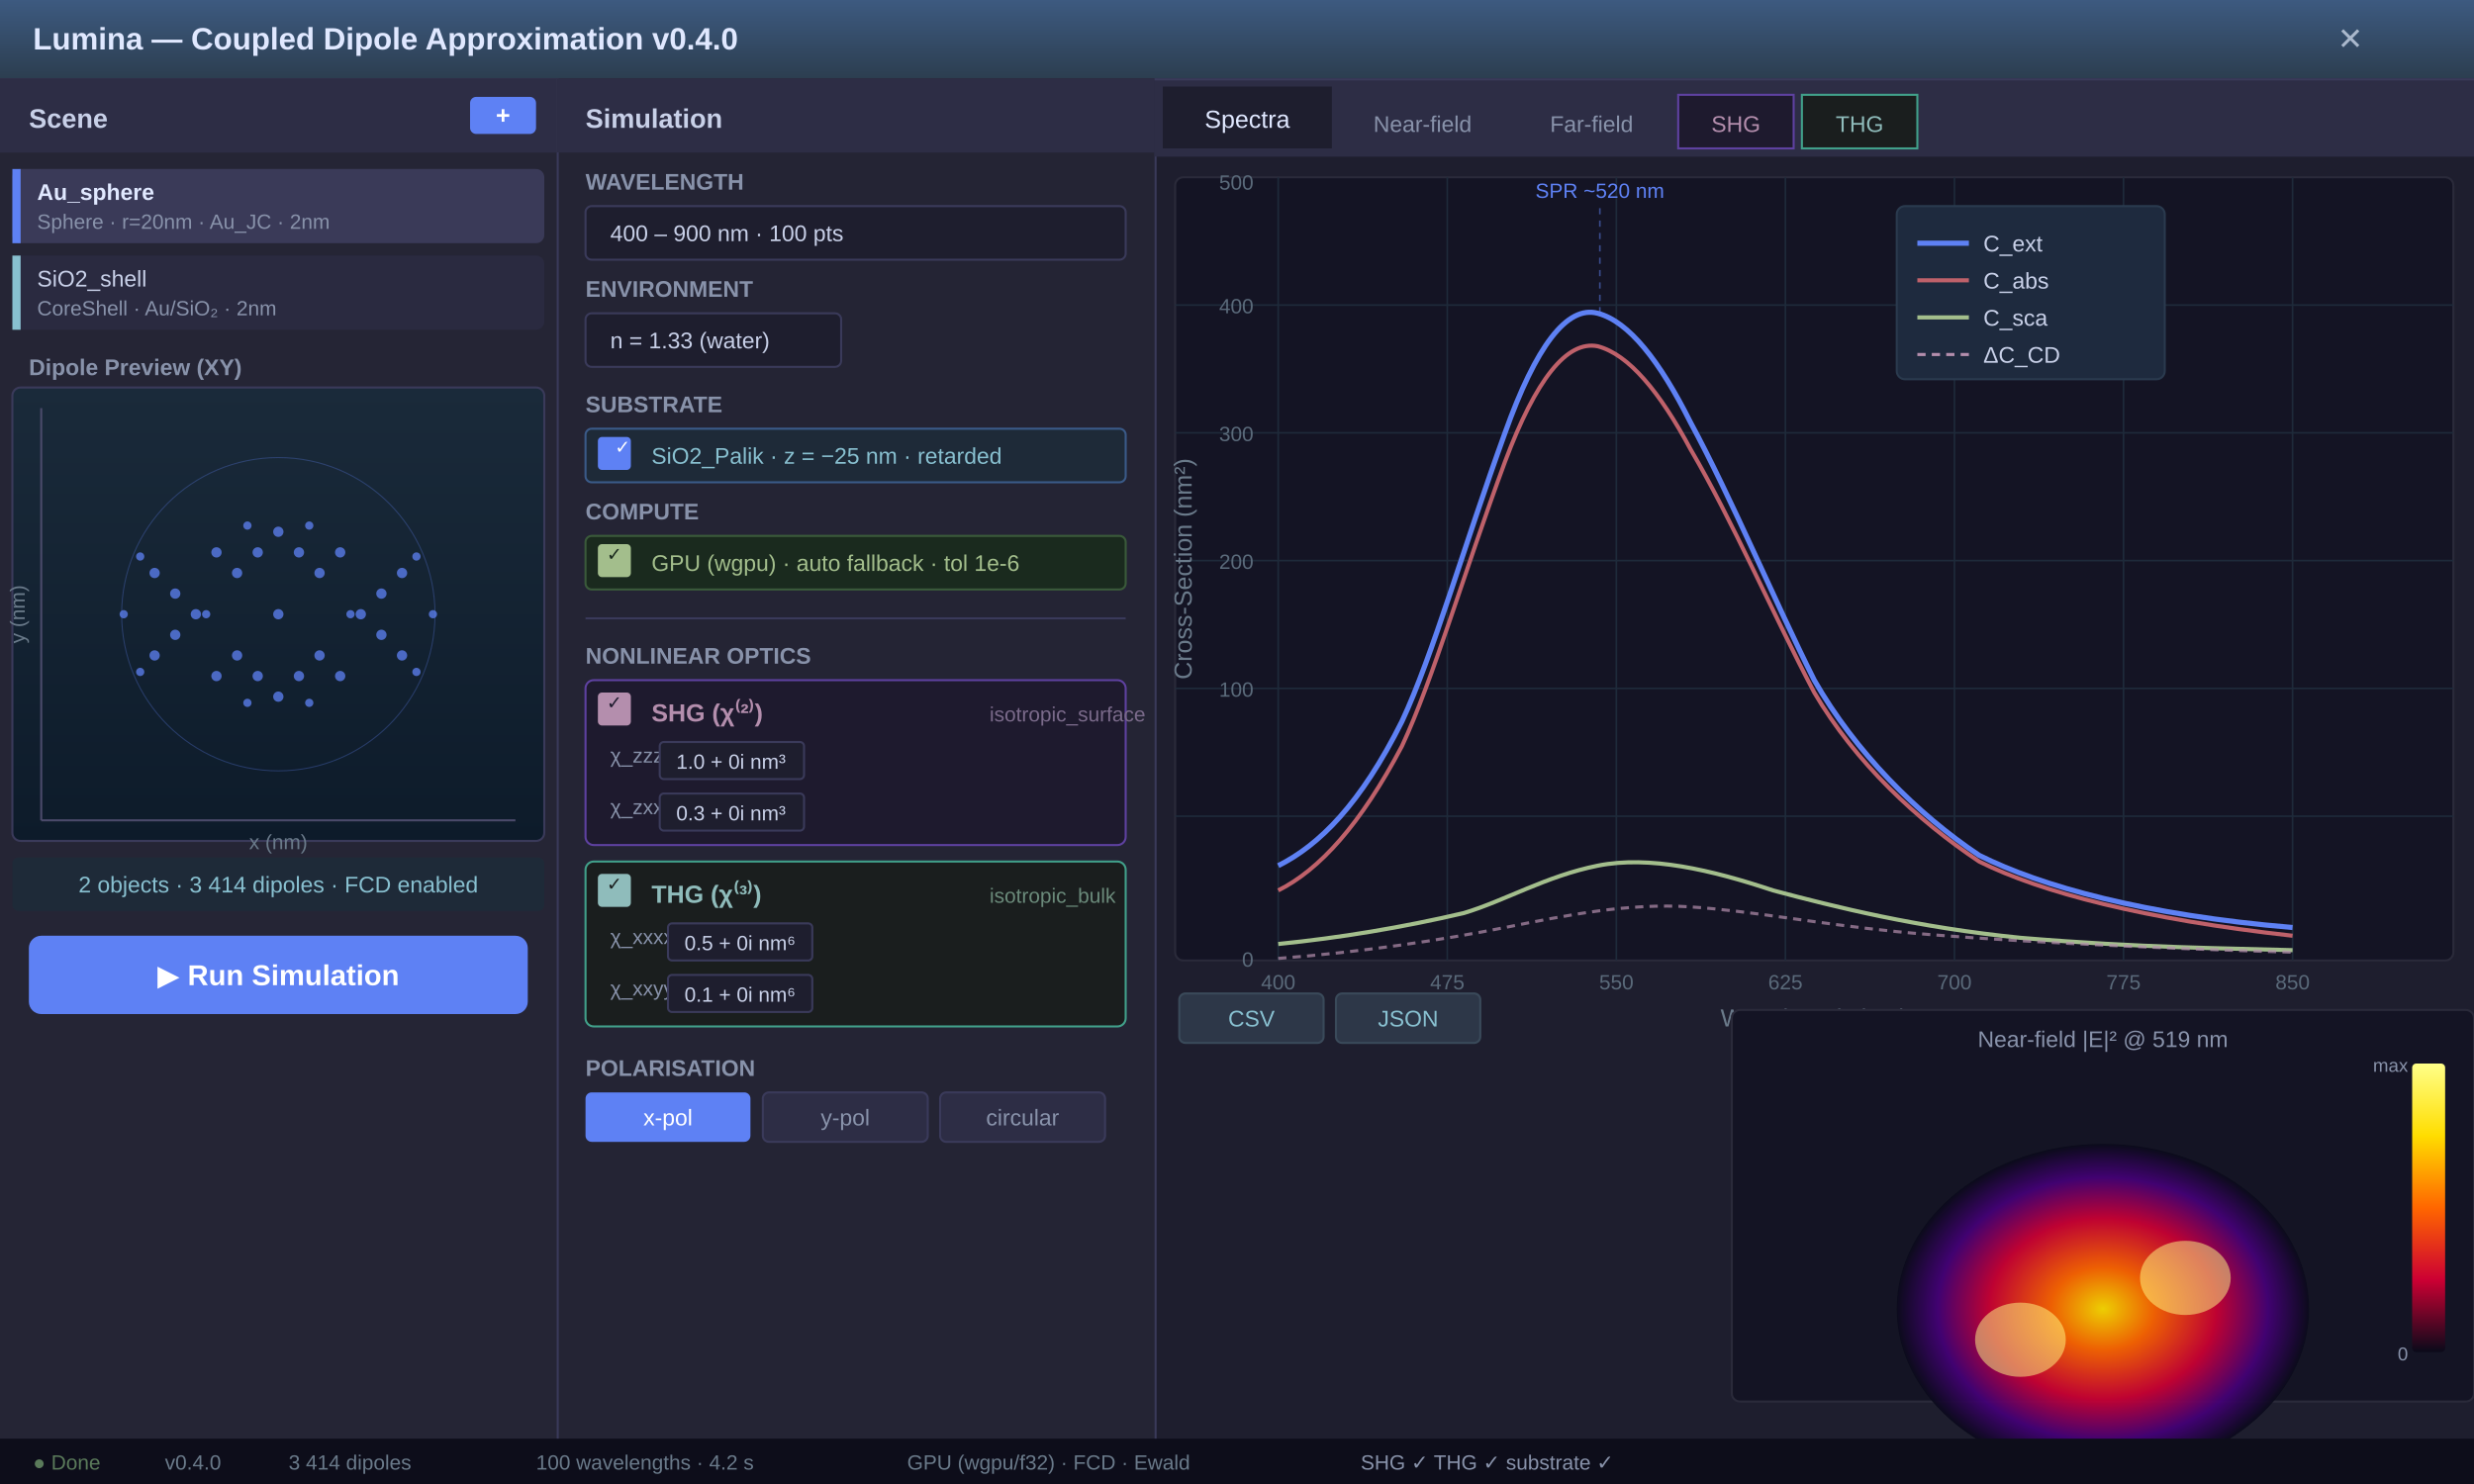
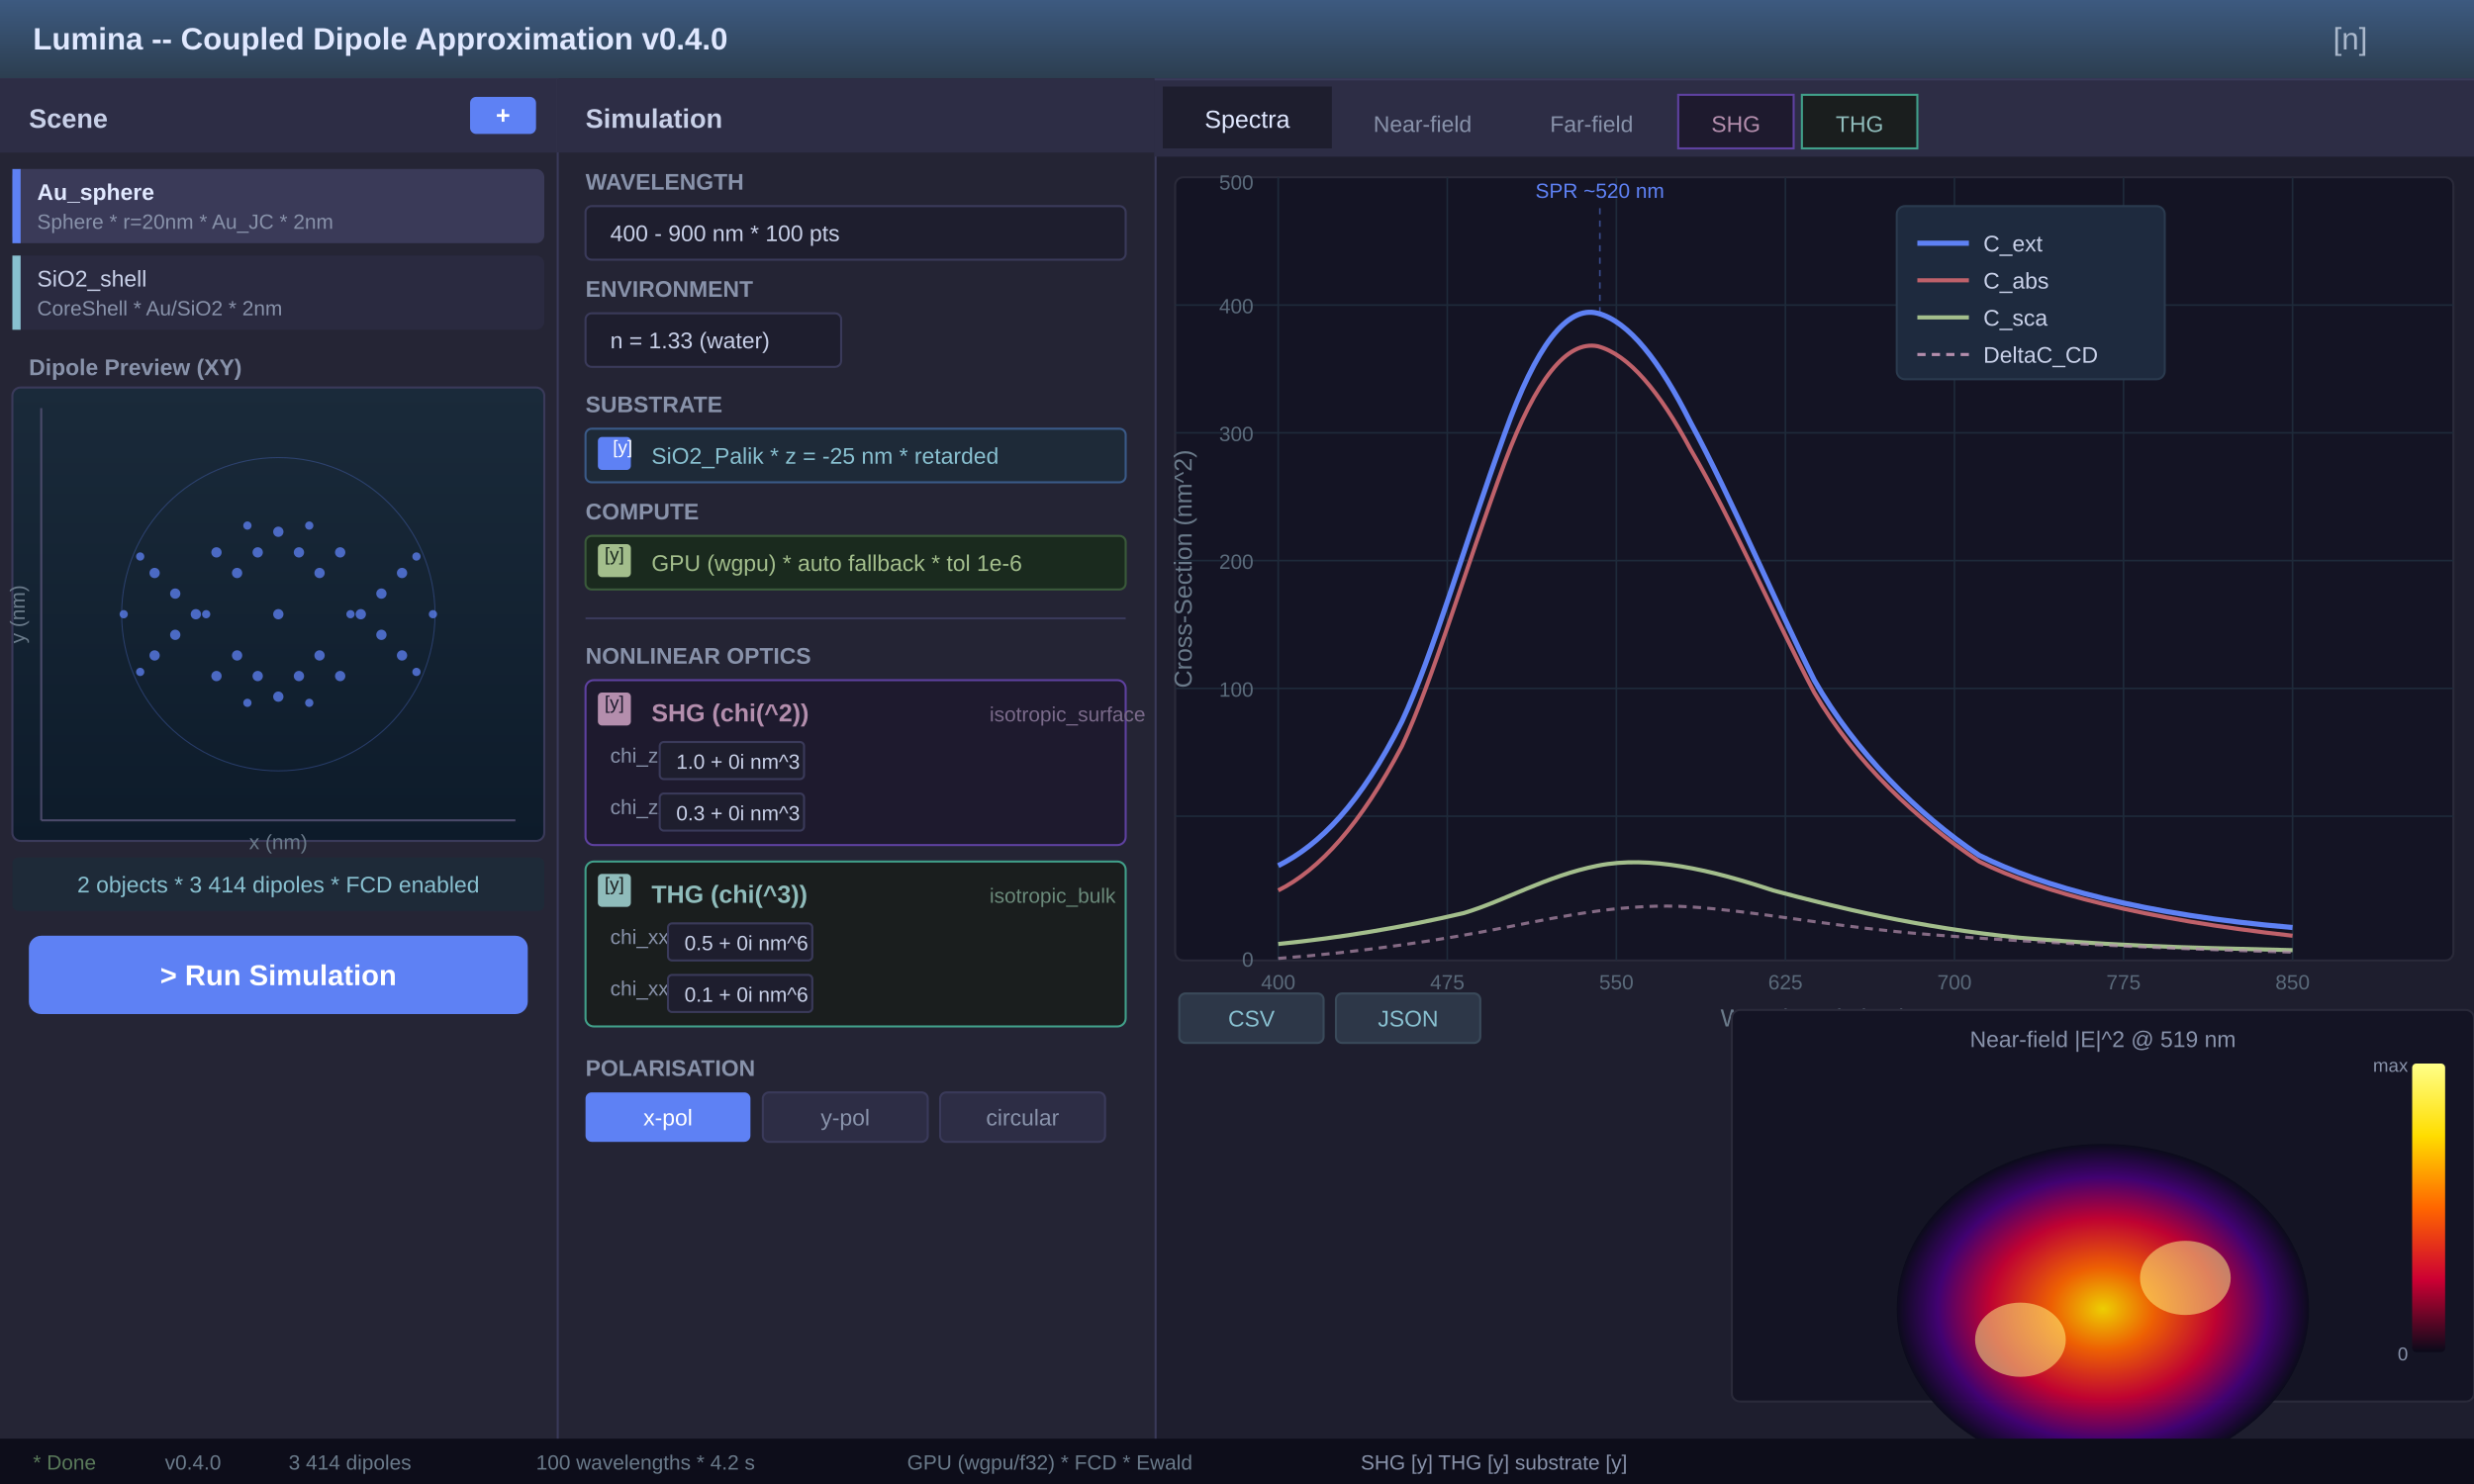
<svg xmlns="http://www.w3.org/2000/svg" viewBox="0 0 1200 720">
  <defs>
    <linearGradient id="headerGrad" x1="0%" y1="0%" x2="0%" y2="100%">
      <stop offset="0%" style="stop-color:#3d5a80;stop-opacity:1" />
      <stop offset="100%" style="stop-color:#2c3e50;stop-opacity:1" />
    </linearGradient>
    <linearGradient id="plotGrad" x1="0%" y1="0%" x2="0%" y2="100%">
      <stop offset="0%" style="stop-color:#1a2a3a;stop-opacity:1" />
      <stop offset="100%" style="stop-color:#0d1b2a;stop-opacity:1" />
    </linearGradient>
  </defs>
  <rect width="1200" height="720" fill="#1e1e2e" />
  <rect x="0" y="0" width="1200" height="38" fill="url(#headerGrad)" />
  <text x="16" y="24" font-family="'Segoe UI', Arial, sans-serif" font-size="15" font-weight="bold" fill="#e0e8ff">
-     Lumina — Coupled Dipole Approximation  v0.4.0
+     Lumina -- Coupled Dipole Approximation  v0.4.0
  </text>
-   <text x="1140" y="24" font-family="Arial, sans-serif" font-size="15" fill="#aab8cc" text-anchor="middle">✕</text>
+   <text x="1140" y="24" font-family="Arial, sans-serif" font-size="15" fill="#aab8cc" text-anchor="middle">[n]</text>
  <rect x="0" y="38" width="270" height="682" fill="#252535" />
  <rect x="0" y="38" width="270" height="1" fill="#3a3a5a" />
  <rect x="0" y="38" width="270" height="36" fill="#2d2d45" />
  <text x="14" y="62" font-family="'Segoe UI', Arial, sans-serif" font-size="13" font-weight="bold" fill="#c8d0e8">Scene</text>
  <rect x="228" y="47" width="32" height="18" fill="#5e81f4" rx="3" />
  <text x="244" y="60" font-family="Arial, sans-serif" font-size="12" font-weight="bold" text-anchor="middle" fill="#ffffff">+</text>
  <rect x="6" y="82" width="258" height="36" fill="#3a3a58" rx="4" />
  <rect x="6" y="82" width="4" height="36" fill="#5e81f4" rx="2 0 0 2" />
  <text x="18" y="97" font-family="'Segoe UI', Arial, sans-serif" font-size="11" font-weight="bold" fill="#e0e8ff">Au_sphere</text>
-   <text x="18" y="111" font-family="'Segoe UI', Arial, sans-serif" font-size="10" fill="#8892aa">Sphere · r=20nm · Au_JC · 2nm</text>
+   <text x="18" y="111" font-family="'Segoe UI', Arial, sans-serif" font-size="10" fill="#8892aa">Sphere * r=20nm * Au_JC * 2nm</text>
  <rect x="6" y="124" width="258" height="36" fill="#2a2a40" rx="4" />
  <rect x="6" y="124" width="4" height="36" fill="#88c0d0" rx="2 0 0 2" />
  <text x="18" y="139" font-family="'Segoe UI', Arial, sans-serif" font-size="11" fill="#c8d0e8">SiO2_shell</text>
-   <text x="18" y="153" font-family="'Segoe UI', Arial, sans-serif" font-size="10" fill="#8892aa">CoreShell · Au/SiO₂ · 2nm</text>
+   <text x="18" y="153" font-family="'Segoe UI', Arial, sans-serif" font-size="10" fill="#8892aa">CoreShell * Au/SiO2 * 2nm</text>
  <text x="14" y="182" font-family="'Segoe UI', Arial, sans-serif" font-size="11" font-weight="bold" fill="#8892aa">Dipole Preview (XY)</text>
  <rect x="6" y="188" width="258" height="220" fill="url(#plotGrad)" rx="4" stroke="#3a3a5a" stroke-width="1" />
  <g fill="#5e81f4" opacity="0.75">
    <circle cx="135" cy="298" r="2.5" />
    <circle cx="115" cy="278" r="2.5" />
    <circle cx="155" cy="278" r="2.5" />
    <circle cx="95" cy="298" r="2.5" />
    <circle cx="175" cy="298" r="2.5" />
    <circle cx="115" cy="318" r="2.5" />
    <circle cx="155" cy="318" r="2.5" />
    <circle cx="135" cy="338" r="2.5" />
    <circle cx="135" cy="258" r="2.5" />
    <circle cx="75" cy="278" r="2.5" />
    <circle cx="195" cy="278" r="2.5" />
    <circle cx="75" cy="318" r="2.5" />
    <circle cx="195" cy="318" r="2.5" />
    <circle cx="105" cy="268" r="2.5" />
    <circle cx="165" cy="268" r="2.5" />
    <circle cx="105" cy="328" r="2.5" />
    <circle cx="165" cy="328" r="2.5" />
    <circle cx="85" cy="288" r="2.5" />
    <circle cx="185" cy="288" r="2.5" />
    <circle cx="85" cy="308" r="2.5" />
    <circle cx="185" cy="308" r="2.5" />
    <circle cx="125" cy="268" r="2.5" />
    <circle cx="145" cy="268" r="2.5" />
    <circle cx="125" cy="328" r="2.5" />
    <circle cx="145" cy="328" r="2.5" />
    <circle cx="100" cy="298" r="2" />
    <circle cx="170" cy="298" r="2" />
    <circle cx="120" cy="255" r="2" />
    <circle cx="150" cy="255" r="2" />
    <circle cx="120" cy="341" r="2" />
    <circle cx="150" cy="341" r="2" />
    <circle cx="60" cy="298" r="2" />
    <circle cx="210" cy="298" r="2" />
    <circle cx="68" cy="270" r="2" />
    <circle cx="202" cy="270" r="2" />
    <circle cx="68" cy="326" r="2" />
    <circle cx="202" cy="326" r="2" />
  </g>
  <circle cx="135" cy="298" r="76" fill="none" stroke="#5e81f4" stroke-width="0.5" opacity="0.3" />
  <line x1="20" y1="398" x2="250" y2="398" stroke="#4a4a6a" stroke-width="1" />
  <line x1="20" y1="198" x2="20" y2="398" stroke="#4a4a6a" stroke-width="1" />
  <text x="135" y="412" font-family="Arial, sans-serif" font-size="10" text-anchor="middle" fill="#6a7a8a">x (nm)</text>
  <text x="12" y="298" font-family="Arial, sans-serif" font-size="10" text-anchor="middle" fill="#6a7a8a" transform="rotate(-90 12 298)">y (nm)</text>
  <rect x="6" y="416" width="258" height="26" fill="#1e2a38" rx="3" />
  <text x="135" y="433" font-family="'Segoe UI', Arial, sans-serif" font-size="11" text-anchor="middle" fill="#88c0d0">
-     2 objects · 3 414 dipoles · FCD enabled
+     2 objects * 3 414 dipoles * FCD enabled
  </text>
  <rect x="14" y="454" width="242" height="38" fill="#5e81f4" rx="6" />
  <text x="135" y="478" font-family="'Segoe UI', Arial, sans-serif" font-size="14" font-weight="bold" text-anchor="middle" fill="#ffffff">
-     ▶  Run Simulation
+     &gt;  Run Simulation
  </text>
  <rect x="270" y="38" width="290" height="682" fill="#242434" />
  <rect x="270" y="38" width="1" height="682" fill="#3a3a5a" />
  <rect x="270" y="38" width="290" height="36" fill="#2d2d45" />
  <text x="284" y="62" font-family="'Segoe UI', Arial, sans-serif" font-size="13" font-weight="bold" fill="#c8d0e8">Simulation</text>
  <text x="284" y="92" font-family="'Segoe UI', Arial, sans-serif" font-size="11" font-weight="bold" fill="#8892aa">WAVELENGTH</text>
  <rect x="284" y="100" width="262" height="26" fill="#1e1e2e" rx="3" stroke="#3a3a5a" stroke-width="1" />
-   <text x="296" y="117" font-family="'Segoe UI', Arial, sans-serif" font-size="11" fill="#c8d0e8">400 – 900 nm · 100 pts</text>
+   <text x="296" y="117" font-family="'Segoe UI', Arial, sans-serif" font-size="11" fill="#c8d0e8">400 - 900 nm * 100 pts</text>
  <text x="284" y="144" font-family="'Segoe UI', Arial, sans-serif" font-size="11" font-weight="bold" fill="#8892aa">ENVIRONMENT</text>
  <rect x="284" y="152" width="124" height="26" fill="#1e1e2e" rx="3" stroke="#3a3a5a" stroke-width="1" />
  <text x="296" y="169" font-family="'Segoe UI', Arial, sans-serif" font-size="11" fill="#c8d0e8">n = 1.33  (water)</text>
  <text x="284" y="200" font-family="'Segoe UI', Arial, sans-serif" font-size="11" font-weight="bold" fill="#8892aa">SUBSTRATE</text>
  <rect x="284" y="208" width="262" height="26" fill="#1e2a38" rx="3" stroke="#3a5a88" stroke-width="1" />
  <rect x="290" y="212" width="16" height="16" fill="#5e81f4" rx="2" />
-   <text x="302" y="220" font-family="Arial, sans-serif" font-size="9" fill="#fff" text-anchor="middle">✓</text>
-   <text x="316" y="225" font-family="'Segoe UI', Arial, sans-serif" font-size="11" fill="#88c0d0">SiO2_Palik · z = −25 nm · retarded</text>
+   <text x="302" y="220" font-family="Arial, sans-serif" font-size="9" fill="#fff" text-anchor="middle">[y]</text>
+   <text x="316" y="225" font-family="'Segoe UI', Arial, sans-serif" font-size="11" fill="#88c0d0">SiO2_Palik * z = -25 nm * retarded</text>
  <text x="284" y="252" font-family="'Segoe UI', Arial, sans-serif" font-size="11" font-weight="bold" fill="#8892aa">COMPUTE</text>
  <rect x="284" y="260" width="262" height="26" fill="#1a2a1e" rx="3" stroke="#3a5a3a" stroke-width="1" />
  <rect x="290" y="264" width="16" height="16" fill="#a3be8c" rx="2" />
-   <text x="298" y="272" font-family="Arial, sans-serif" font-size="9" fill="#1a2a1e" text-anchor="middle">✓</text>
-   <text x="316" y="277" font-family="'Segoe UI', Arial, sans-serif" font-size="11" fill="#a3be8c">GPU (wgpu) · auto fallback · tol 1e-6</text>
+   <text x="298" y="272" font-family="Arial, sans-serif" font-size="9" fill="#1a2a1e" text-anchor="middle">[y]</text>
+   <text x="316" y="277" font-family="'Segoe UI', Arial, sans-serif" font-size="11" fill="#a3be8c">GPU (wgpu) * auto fallback * tol 1e-6</text>
  <line x1="284" y1="300" x2="546" y2="300" stroke="#3a3a5a" stroke-width="1" />
  <text x="284" y="322" font-family="'Segoe UI', Arial, sans-serif" font-size="11" font-weight="bold" fill="#8892aa">NONLINEAR OPTICS</text>
  <rect x="284" y="330" width="262" height="80" fill="#1e1a2e" rx="4" stroke="#5e41a0" stroke-width="1" />
  <rect x="290" y="336" width="16" height="16" fill="#b48ead" rx="2" />
-   <text x="298" y="344" font-family="Arial, sans-serif" font-size="9" fill="#1e1a2e" text-anchor="middle">✓</text>
-   <text x="316" y="350" font-family="'Segoe UI', Arial, sans-serif" font-size="12" font-weight="bold" fill="#b48ead">SHG  (χ⁽²⁾)</text>
+   <text x="298" y="344" font-family="Arial, sans-serif" font-size="9" fill="#1e1a2e" text-anchor="middle">[y]</text>
+   <text x="316" y="350" font-family="'Segoe UI', Arial, sans-serif" font-size="12" font-weight="bold" fill="#b48ead">SHG  (chi(^2))</text>
  <text x="480" y="350" font-family="'Segoe UI', Arial, sans-serif" font-size="10" fill="#7a6a8a">isotropic_surface</text>
-   <text x="296" y="370" font-family="'Segoe UI', Arial, sans-serif" font-size="10" fill="#8892aa">χ_zzz</text>
+   <text x="296" y="370" font-family="'Segoe UI', Arial, sans-serif" font-size="10" fill="#8892aa">chi_zzz</text>
  <rect x="320" y="360" width="70" height="18" fill="#1e1e2e" rx="2" stroke="#3a3a5a" stroke-width="1" />
-   <text x="328" y="373" font-family="'Segoe UI', Arial, sans-serif" font-size="10" fill="#c8d0e8">1.0 + 0i  nm³</text>
-   <text x="296" y="395" font-family="'Segoe UI', Arial, sans-serif" font-size="10" fill="#8892aa">χ_zxx</text>
+   <text x="328" y="373" font-family="'Segoe UI', Arial, sans-serif" font-size="10" fill="#c8d0e8">1.0 + 0i  nm^3</text>
+   <text x="296" y="395" font-family="'Segoe UI', Arial, sans-serif" font-size="10" fill="#8892aa">chi_zxx</text>
  <rect x="320" y="385" width="70" height="18" fill="#1e1e2e" rx="2" stroke="#3a3a5a" stroke-width="1" />
-   <text x="328" y="398" font-family="'Segoe UI', Arial, sans-serif" font-size="10" fill="#c8d0e8">0.3 + 0i  nm³</text>
+   <text x="328" y="398" font-family="'Segoe UI', Arial, sans-serif" font-size="10" fill="#c8d0e8">0.3 + 0i  nm^3</text>
  <rect x="284" y="418" width="262" height="80" fill="#1a1e1e" rx="4" stroke="#41a08a" stroke-width="1" />
  <rect x="290" y="424" width="16" height="16" fill="#8fbcbb" rx="2" />
-   <text x="298" y="432" font-family="Arial, sans-serif" font-size="9" fill="#1a1e1e" text-anchor="middle">✓</text>
-   <text x="316" y="438" font-family="'Segoe UI', Arial, sans-serif" font-size="12" font-weight="bold" fill="#8fbcbb">THG  (χ⁽³⁾)</text>
+   <text x="298" y="432" font-family="Arial, sans-serif" font-size="9" fill="#1a1e1e" text-anchor="middle">[y]</text>
+   <text x="316" y="438" font-family="'Segoe UI', Arial, sans-serif" font-size="12" font-weight="bold" fill="#8fbcbb">THG  (chi(^3))</text>
  <text x="480" y="438" font-family="'Segoe UI', Arial, sans-serif" font-size="10" fill="#6a8a7a">isotropic_bulk</text>
-   <text x="296" y="458" font-family="'Segoe UI', Arial, sans-serif" font-size="10" fill="#8892aa">χ_xxxx</text>
+   <text x="296" y="458" font-family="'Segoe UI', Arial, sans-serif" font-size="10" fill="#8892aa">chi_xxxx</text>
  <rect x="324" y="448" width="70" height="18" fill="#1e1e2e" rx="2" stroke="#3a3a5a" stroke-width="1" />
-   <text x="332" y="461" font-family="'Segoe UI', Arial, sans-serif" font-size="10" fill="#c8d0e8">0.5 + 0i  nm⁶</text>
-   <text x="296" y="483" font-family="'Segoe UI', Arial, sans-serif" font-size="10" fill="#8892aa">χ_xxyy</text>
+   <text x="332" y="461" font-family="'Segoe UI', Arial, sans-serif" font-size="10" fill="#c8d0e8">0.5 + 0i  nm^6</text>
+   <text x="296" y="483" font-family="'Segoe UI', Arial, sans-serif" font-size="10" fill="#8892aa">chi_xxyy</text>
  <rect x="324" y="473" width="70" height="18" fill="#1e1e2e" rx="2" stroke="#3a3a5a" stroke-width="1" />
-   <text x="332" y="486" font-family="'Segoe UI', Arial, sans-serif" font-size="10" fill="#c8d0e8">0.1 + 0i  nm⁶</text>
+   <text x="332" y="486" font-family="'Segoe UI', Arial, sans-serif" font-size="10" fill="#c8d0e8">0.1 + 0i  nm^6</text>
  <text x="284" y="522" font-family="'Segoe UI', Arial, sans-serif" font-size="11" font-weight="bold" fill="#8892aa">POLARISATION</text>
  <rect x="284" y="530" width="80" height="24" fill="#5e81f4" rx="3" />
  <text x="324" y="546" font-family="'Segoe UI', Arial, sans-serif" font-size="11" text-anchor="middle" fill="#fff">x-pol</text>
  <rect x="370" y="530" width="80" height="24" fill="#2d2d45" rx="3" stroke="#3a3a5a" stroke-width="1" />
  <text x="410" y="546" font-family="'Segoe UI', Arial, sans-serif" font-size="11" text-anchor="middle" fill="#8892aa">y-pol</text>
  <rect x="456" y="530" width="80" height="24" fill="#2d2d45" rx="3" stroke="#3a3a5a" stroke-width="1" />
  <text x="496" y="546" font-family="'Segoe UI', Arial, sans-serif" font-size="11" text-anchor="middle" fill="#8892aa">circular</text>
  <rect x="560" y="38" width="640" height="682" fill="#1e1e2e" />
  <rect x="560" y="38" width="1" height="682" fill="#3a3a5a" />
  <rect x="560" y="38" width="640" height="38" fill="#2d2d45" />
  <rect x="560" y="38" width="640" height="1" fill="#3a3a5a" />
  <rect x="564" y="42" width="82" height="30" fill="#1e1e2e" rx="4 4 0 0" />
  <text x="605" y="62" font-family="'Segoe UI', Arial, sans-serif" font-size="12" text-anchor="middle" fill="#e0e8ff">Spectra</text>
  <rect x="650" y="46" width="80" height="26" fill="#2d2d45" rx="4 4 0 0" />
  <text x="690" y="64" font-family="'Segoe UI', Arial, sans-serif" font-size="11" text-anchor="middle" fill="#8892aa">Near-field</text>
  <rect x="734" y="46" width="76" height="26" fill="#2d2d45" rx="4 4 0 0" />
  <text x="772" y="64" font-family="'Segoe UI', Arial, sans-serif" font-size="11" text-anchor="middle" fill="#8892aa">Far-field</text>
  <rect x="814" y="46" width="56" height="26" fill="#1e1a2e" rx="4 4 0 0" stroke="#5e41a0" stroke-width="1" />
  <text x="842" y="64" font-family="'Segoe UI', Arial, sans-serif" font-size="11" text-anchor="middle" fill="#b48ead">SHG</text>
  <rect x="874" y="46" width="56" height="26" fill="#1a1e1e" rx="4 4 0 0" stroke="#41a08a" stroke-width="1" />
  <text x="902" y="64" font-family="'Segoe UI', Arial, sans-serif" font-size="11" text-anchor="middle" fill="#8fbcbb">THG</text>
  <rect x="570" y="86" width="620" height="380" fill="#141424" rx="4" stroke="#2a2a3a" stroke-width="1" />
  <g stroke="#1e2a3a" stroke-width="0.8">
    <line x1="620" y1="86" x2="620" y2="466" />
    <line x1="702" y1="86" x2="702" y2="466" />
    <line x1="784" y1="86" x2="784" y2="466" />
    <line x1="866" y1="86" x2="866" y2="466" />
    <line x1="948" y1="86" x2="948" y2="466" />
    <line x1="1030" y1="86" x2="1030" y2="466" />
    <line x1="1112" y1="86" x2="1112" y2="466" />
    <line x1="570" y1="148" x2="1190" y2="148" />
    <line x1="570" y1="210" x2="1190" y2="210" />
    <line x1="570" y1="272" x2="1190" y2="272" />
    <line x1="570" y1="334" x2="1190" y2="334" />
    <line x1="570" y1="396" x2="1190" y2="396" />
  </g>
  <text x="608" y="92" font-family="Arial, sans-serif" font-size="10" text-anchor="end" fill="#5a6a7a">500</text>
  <text x="608" y="152" font-family="Arial, sans-serif" font-size="10" text-anchor="end" fill="#5a6a7a">400</text>
  <text x="608" y="214" font-family="Arial, sans-serif" font-size="10" text-anchor="end" fill="#5a6a7a">300</text>
  <text x="608" y="276" font-family="Arial, sans-serif" font-size="10" text-anchor="end" fill="#5a6a7a">200</text>
  <text x="608" y="338" font-family="Arial, sans-serif" font-size="10" text-anchor="end" fill="#5a6a7a">100</text>
  <text x="608" y="469" font-family="Arial, sans-serif" font-size="10" text-anchor="end" fill="#5a6a7a">0</text>
  <text x="620" y="480" font-family="Arial, sans-serif" font-size="10" text-anchor="middle" fill="#5a6a7a">400</text>
  <text x="702" y="480" font-family="Arial, sans-serif" font-size="10" text-anchor="middle" fill="#5a6a7a">475</text>
  <text x="784" y="480" font-family="Arial, sans-serif" font-size="10" text-anchor="middle" fill="#5a6a7a">550</text>
  <text x="866" y="480" font-family="Arial, sans-serif" font-size="10" text-anchor="middle" fill="#5a6a7a">625</text>
  <text x="948" y="480" font-family="Arial, sans-serif" font-size="10" text-anchor="middle" fill="#5a6a7a">700</text>
  <text x="1030" y="480" font-family="Arial, sans-serif" font-size="10" text-anchor="middle" fill="#5a6a7a">775</text>
  <text x="1112" y="480" font-family="Arial, sans-serif" font-size="10" text-anchor="middle" fill="#5a6a7a">850</text>
  <text x="880" y="498" font-family="'Segoe UI', Arial, sans-serif" font-size="12" text-anchor="middle" fill="#6a7a8a">Wavelength (nm)</text>
-   <text x="578" y="276" font-family="'Segoe UI', Arial, sans-serif" font-size="12" text-anchor="middle" fill="#6a7a8a" transform="rotate(-90 578 276)">Cross-Section (nm²)</text>
+   <text x="578" y="276" font-family="'Segoe UI', Arial, sans-serif" font-size="12" text-anchor="middle" fill="#6a7a8a" transform="rotate(-90 578 276)">Cross-Section (nm^2)</text>
  <path d="M620,420 C640,410 660,390 680,350 C695,318 710,265 730,210 C745,168 760,148 775,152 C790,156 805,175 820,205 C840,242 860,290 880,330 C900,365 930,395 960,415 C990,430 1040,444 1112,450" fill="none" stroke="#5e81f4" stroke-width="2.5" />
  <path d="M620,432 C640,422 660,400 680,362 C695,330 710,278 730,224 C745,184 760,165 775,168 C790,172 805,190 820,218 C840,252 860,298 880,336 C900,370 930,398 960,418 C990,433 1040,446 1112,454" fill="none" stroke="#bf616a" stroke-width="2" />
  <path d="M620,458 C650,455 680,450 710,443 C730,437 750,425 775,420 C800,415 830,422 860,432 C890,440 930,450 980,455 C1040,460 1080,460 1112,461" fill="none" stroke="#a3be8c" stroke-width="2" />
  <path d="M620,465 C660,462 700,456 730,450 C760,444 790,438 820,440 C850,442 880,448 920,452 C960,456 1040,460 1112,462" fill="none" stroke="#b48ead" stroke-width="1.5" stroke-dasharray="4,3" opacity="0.7" />
  <rect x="920" y="100" width="130" height="84" fill="#1e2a3e" rx="4" stroke="#2a3a4e" stroke-width="1" />
  <line x1="930" y1="118" x2="955" y2="118" stroke="#5e81f4" stroke-width="2.5" />
  <text x="962" y="122" font-family="'Segoe UI', Arial, sans-serif" font-size="11" fill="#c8d0e8">C_ext</text>
  <line x1="930" y1="136" x2="955" y2="136" stroke="#bf616a" stroke-width="2" />
  <text x="962" y="140" font-family="'Segoe UI', Arial, sans-serif" font-size="11" fill="#c8d0e8">C_abs</text>
  <line x1="930" y1="154" x2="955" y2="154" stroke="#a3be8c" stroke-width="2" />
  <text x="962" y="158" font-family="'Segoe UI', Arial, sans-serif" font-size="11" fill="#c8d0e8">C_sca</text>
  <line x1="930" y1="172" x2="955" y2="172" stroke="#b48ead" stroke-width="1.5" stroke-dasharray="4,3" />
-   <text x="962" y="176" font-family="'Segoe UI', Arial, sans-serif" font-size="11" fill="#c8d0e8">ΔC_CD</text>
+   <text x="962" y="176" font-family="'Segoe UI', Arial, sans-serif" font-size="11" fill="#c8d0e8">DeltaC_CD</text>
  <line x1="776" y1="152" x2="776" y2="100" stroke="#5e81f4" stroke-width="0.8" stroke-dasharray="3,3" opacity="0.5" />
  <text x="776" y="96" font-family="Arial, sans-serif" font-size="10" text-anchor="middle" fill="#5e81f4">SPR ~520 nm</text>
  <rect x="572" y="482" width="70" height="24" fill="#2d3748" rx="3" stroke="#3a4a5a" stroke-width="1" />
  <text x="607" y="498" font-family="'Segoe UI', Arial, sans-serif" font-size="11" text-anchor="middle" fill="#88c0d0">CSV</text>
  <rect x="648" y="482" width="70" height="24" fill="#2d3748" rx="3" stroke="#3a4a5a" stroke-width="1" />
  <text x="683" y="498" font-family="'Segoe UI', Arial, sans-serif" font-size="11" text-anchor="middle" fill="#88c0d0">JSON</text>
  <rect x="840" y="490" width="360" height="190" fill="#141424" rx="4" stroke="#2a2a3a" stroke-width="1" />
-   <text x="1020" y="508" font-family="'Segoe UI', Arial, sans-serif" font-size="11" text-anchor="middle" fill="#8892aa">Near-field |E|²  @  519 nm</text>
+   <text x="1020" y="508" font-family="'Segoe UI', Arial, sans-serif" font-size="11" text-anchor="middle" fill="#8892aa">Near-field |E|^2  @  519 nm</text>
  <defs>
    <radialGradient id="heatGrad" cx="50%" cy="50%" r="50%">
      <stop offset="0%" style="stop-color:#ffdd00;stop-opacity:1" />
      <stop offset="25%" style="stop-color:#ff6600;stop-opacity:1" />
      <stop offset="55%" style="stop-color:#cc0033;stop-opacity:1" />
      <stop offset="80%" style="stop-color:#440077;stop-opacity:1" />
      <stop offset="100%" style="stop-color:#0a0a1a;stop-opacity:1" />
    </radialGradient>
  </defs>
  <ellipse cx="1020" cy="635" rx="100" ry="80" fill="url(#heatGrad)" opacity="0.92" />
  <ellipse cx="1060" cy="620" rx="22" ry="18" fill="#ffff88" opacity="0.5" />
  <ellipse cx="980" cy="650" rx="22" ry="18" fill="#ffff88" opacity="0.5" />
  <defs>
    <linearGradient id="colourBar" x1="0%" y1="0%" x2="0%" y2="100%">
      <stop offset="0%" style="stop-color:#ffff88;stop-opacity:1" />
      <stop offset="25%" style="stop-color:#ffdd00;stop-opacity:1" />
      <stop offset="50%" style="stop-color:#ff6600;stop-opacity:1" />
      <stop offset="75%" style="stop-color:#cc0033;stop-opacity:1" />
      <stop offset="100%" style="stop-color:#0a0a1a;stop-opacity:1" />
    </linearGradient>
  </defs>
  <rect x="1170" y="516" width="16" height="140" fill="url(#colourBar)" rx="2" />
  <text x="1168" y="520" font-family="Arial, sans-serif" font-size="9" text-anchor="end" fill="#8892aa">max</text>
  <text x="1168" y="660" font-family="Arial, sans-serif" font-size="9" text-anchor="end" fill="#8892aa">0</text>
  <rect x="0" y="698" width="1200" height="22" fill="#0d0d1a" />
-   <text x="16" y="713" font-family="'Segoe UI', Arial, sans-serif" font-size="10" fill="#5a7a5a">● Done</text>
+   <text x="16" y="713" font-family="'Segoe UI', Arial, sans-serif" font-size="10" fill="#5a7a5a">* Done</text>
  <text x="80" y="713" font-family="'Segoe UI', Arial, sans-serif" font-size="10" fill="#6a7a8a">v0.4.0</text>
  <text x="140" y="713" font-family="'Segoe UI', Arial, sans-serif" font-size="10" fill="#6a7a8a">3 414 dipoles</text>
-   <text x="260" y="713" font-family="'Segoe UI', Arial, sans-serif" font-size="10" fill="#6a7a8a">100 wavelengths · 4.2 s</text>
-   <text x="440" y="713" font-family="'Segoe UI', Arial, sans-serif" font-size="10" fill="#6a7a8a">GPU (wgpu/f32) · FCD · Ewald</text>
-   <text x="660" y="713" font-family="'Segoe UI', Arial, sans-serif" font-size="10" fill="#8892aa">SHG ✓  THG ✓  substrate ✓</text>
+   <text x="260" y="713" font-family="'Segoe UI', Arial, sans-serif" font-size="10" fill="#6a7a8a">100 wavelengths * 4.2 s</text>
+   <text x="440" y="713" font-family="'Segoe UI', Arial, sans-serif" font-size="10" fill="#6a7a8a">GPU (wgpu/f32) * FCD * Ewald</text>
+   <text x="660" y="713" font-family="'Segoe UI', Arial, sans-serif" font-size="10" fill="#8892aa">SHG [y]  THG [y]  substrate [y]</text>
</svg>
